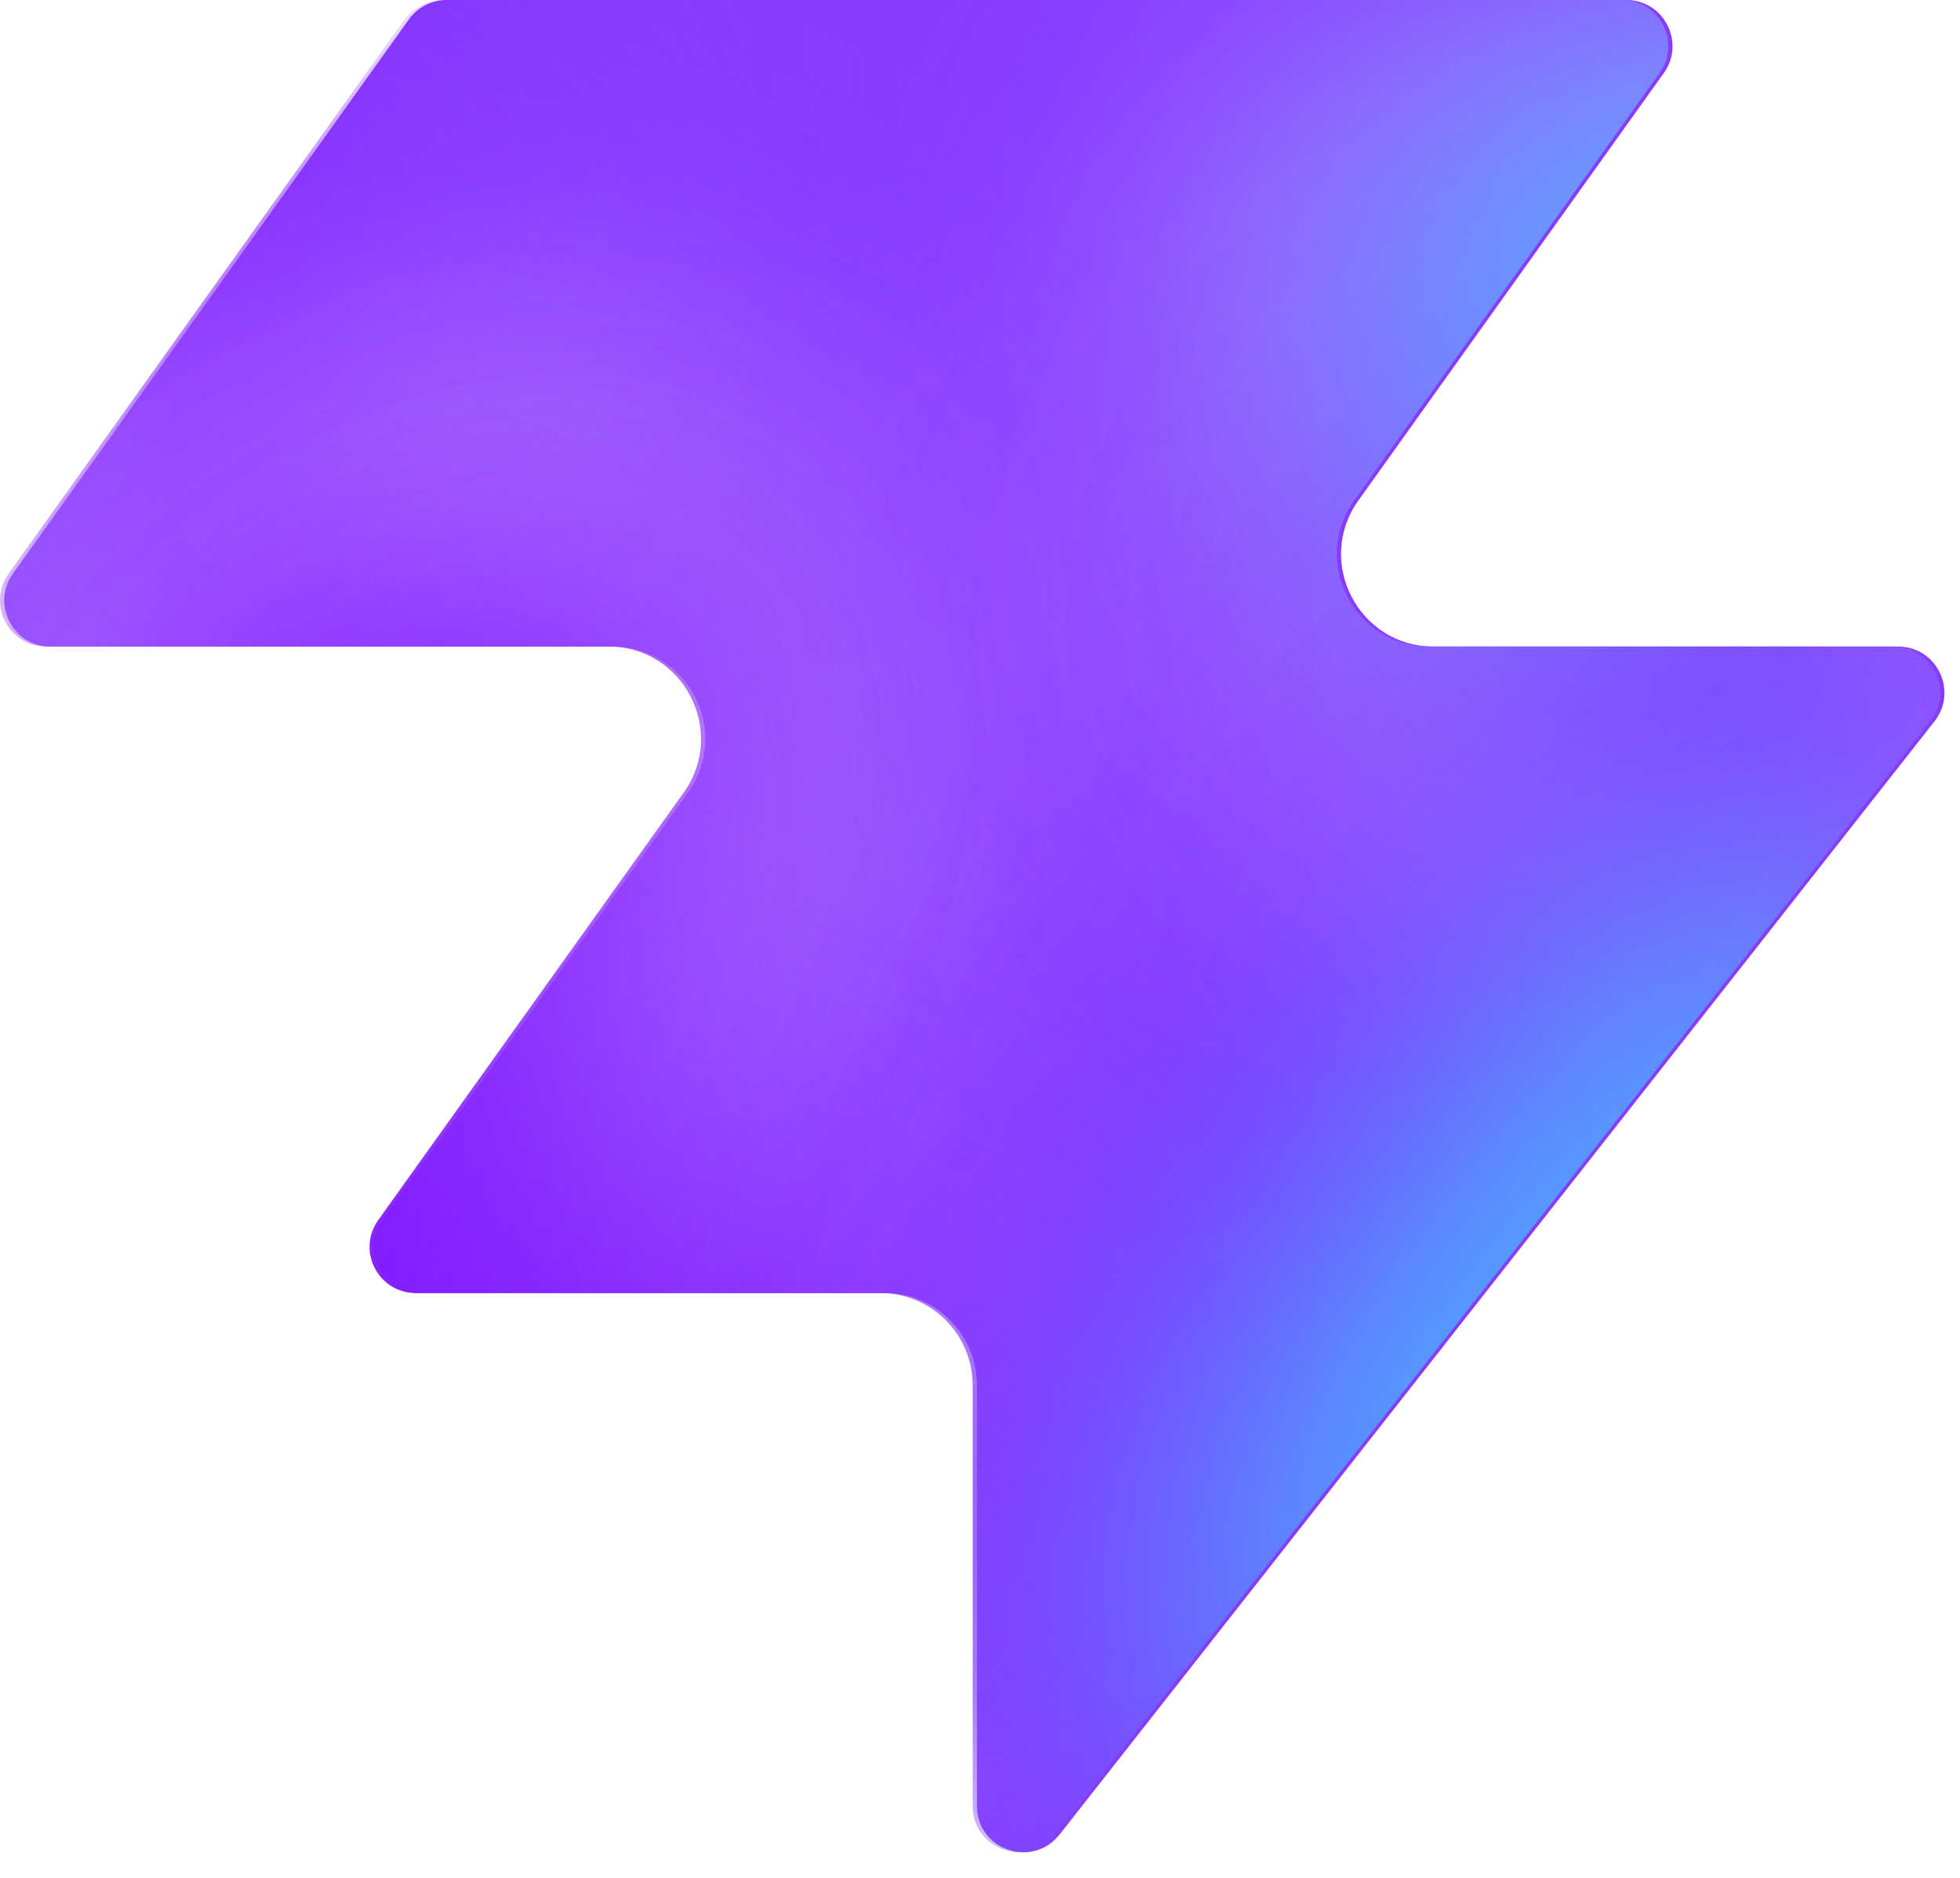
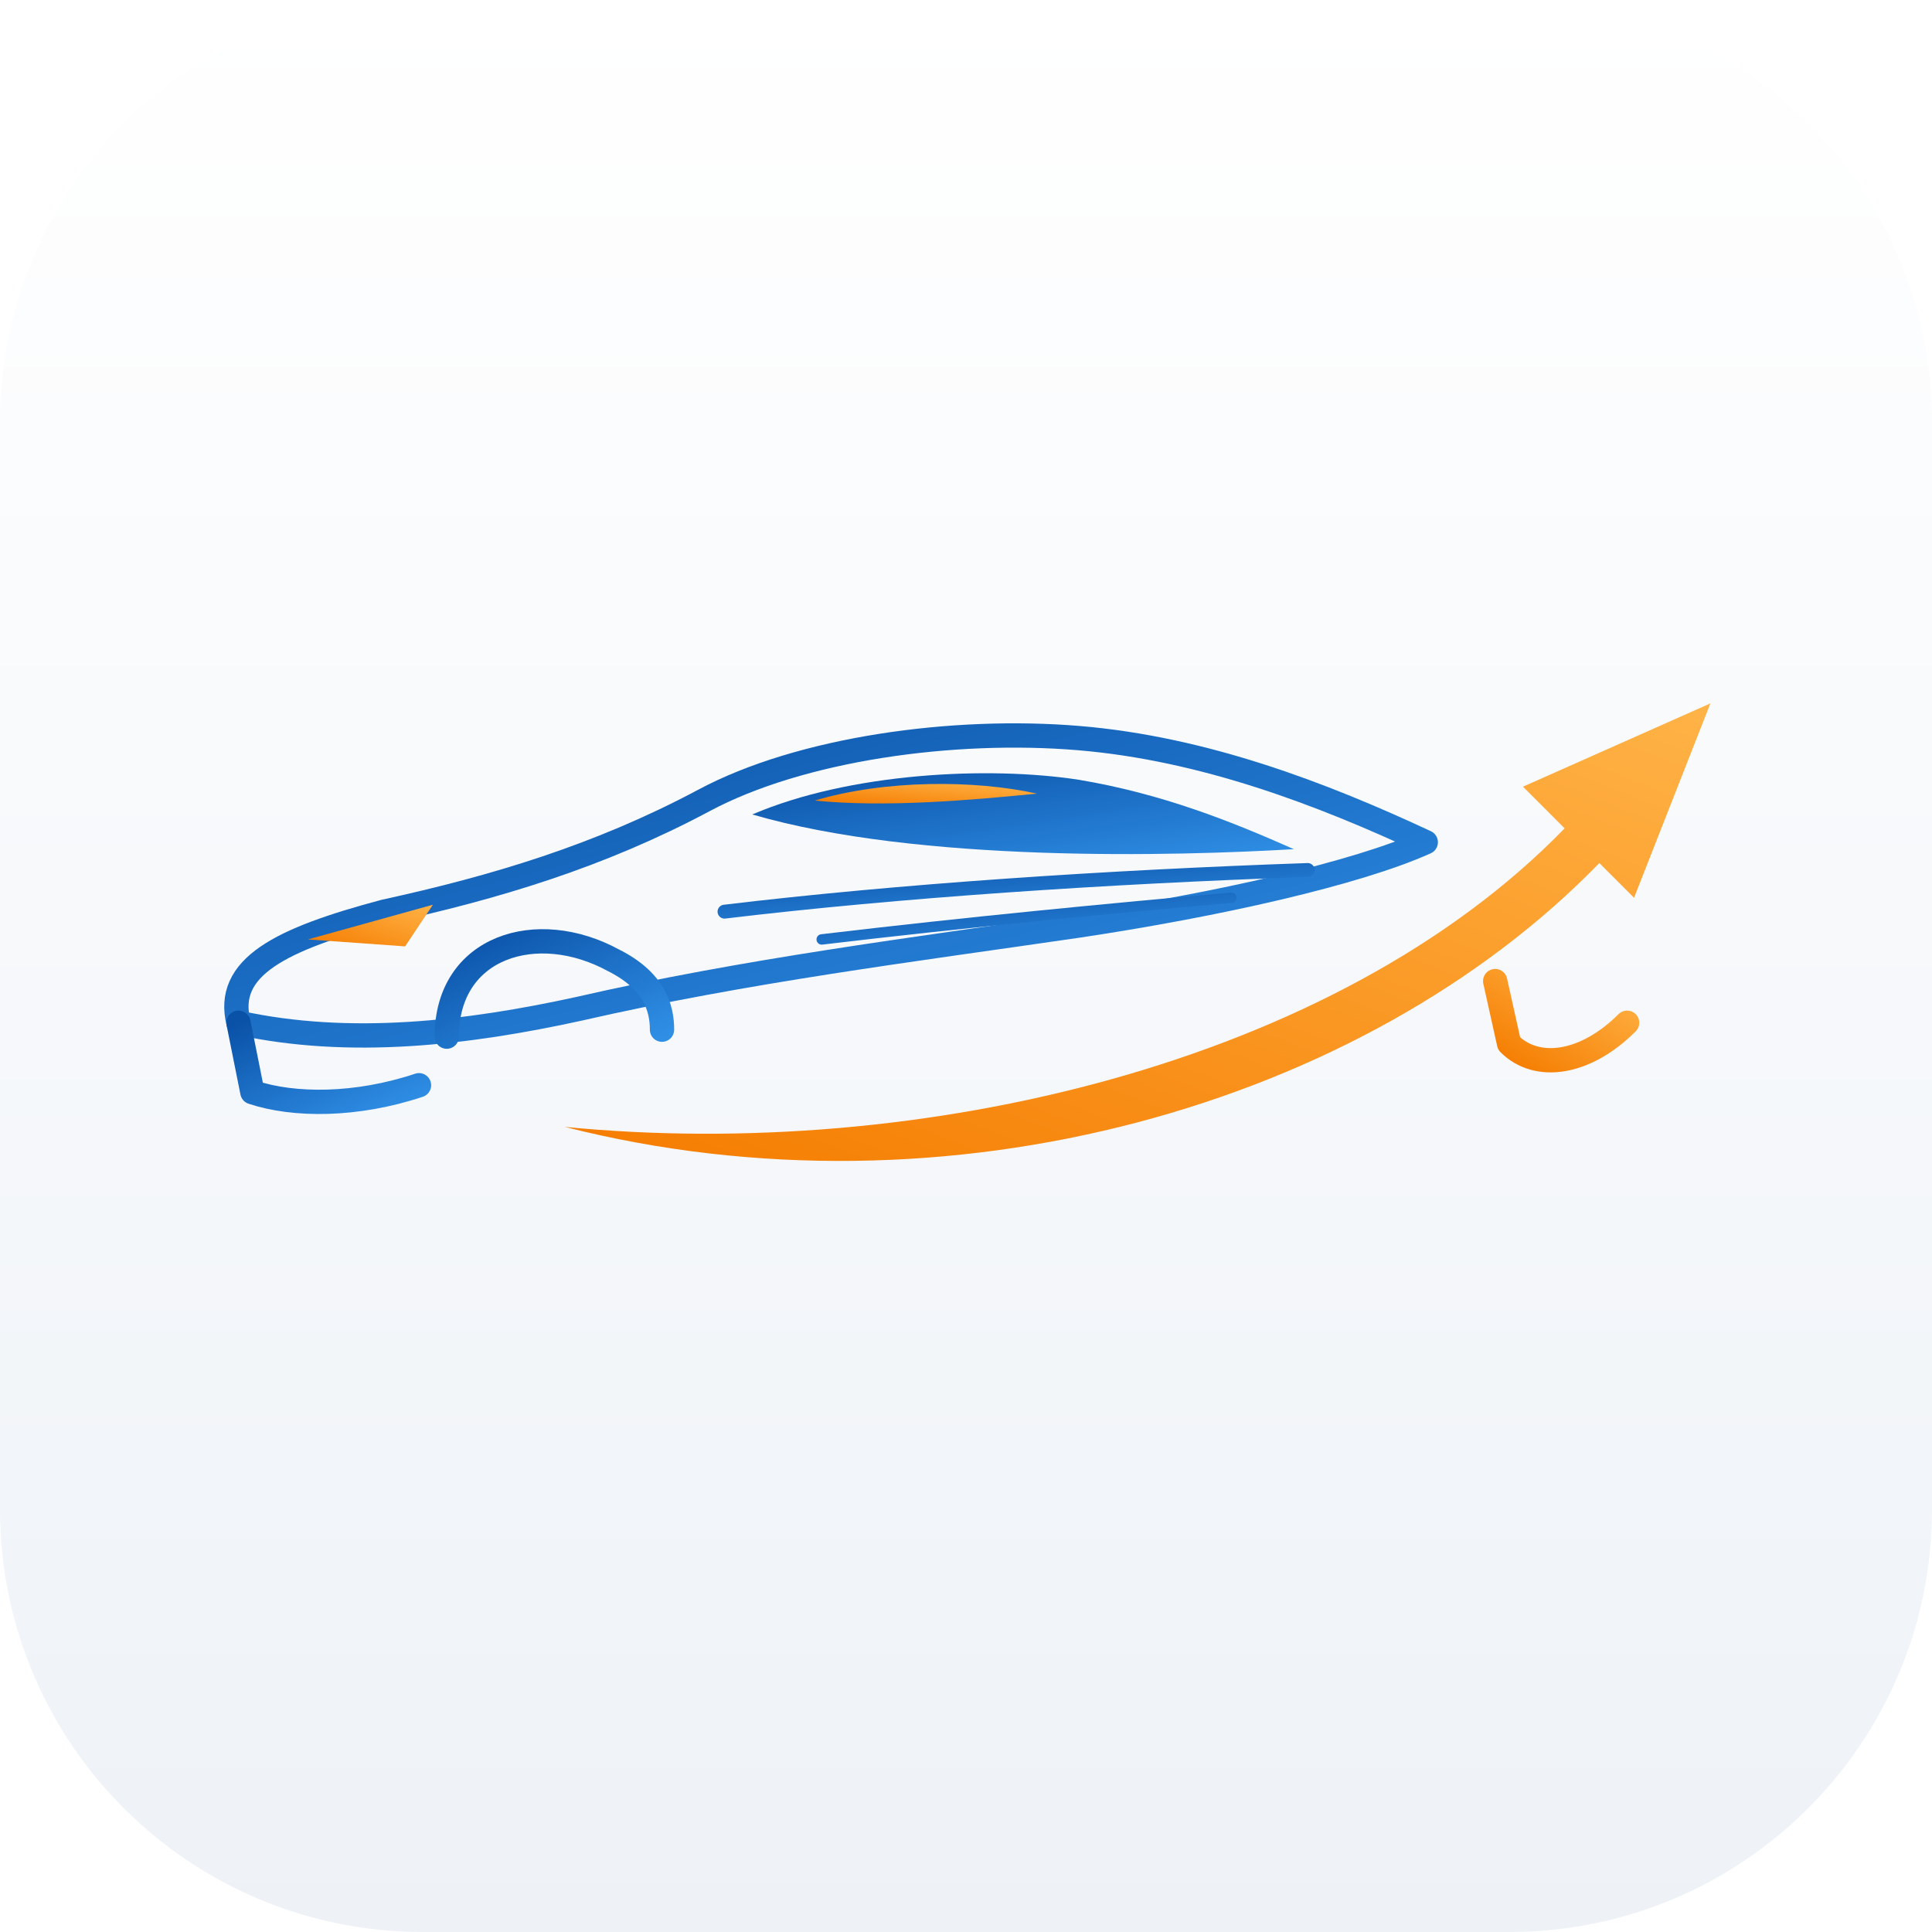
- <svg xmlns="http://www.w3.org/2000/svg" width="48" height="46" fill="none" viewBox="0 0 48 46">
-   <path fill="#863bff" d="M25.946 44.938c-.664.845-2.021.375-2.021-.698V33.937a2.26 2.26 0 0 0-2.262-2.262H10.287c-.92 0-1.456-1.04-.92-1.788l7.48-10.471c1.07-1.497 0-3.578-1.842-3.578H1.237c-.92 0-1.456-1.04-.92-1.788L10.013.474c.214-.297.556-.474.92-.474h28.894c.92 0 1.456 1.04.92 1.788l-7.48 10.471c-1.07 1.498 0 3.579 1.842 3.579h11.377c.943 0 1.473 1.088.89 1.83L25.947 44.94z" style="fill:#863bff;fill:color(display-p3 .525 .23 1);fill-opacity:1" />
-   <mask id="a" width="48" height="46" x="0" y="0" maskUnits="userSpaceOnUse" style="mask-type:alpha">
-     <path fill="#000" d="M25.842 44.938c-.664.844-2.021.375-2.021-.698V33.937a2.26 2.26 0 0 0-2.262-2.262H10.183c-.92 0-1.456-1.04-.92-1.788l7.48-10.471c1.07-1.498 0-3.579-1.842-3.579H1.133c-.92 0-1.456-1.04-.92-1.787L9.91.473c.214-.297.556-.474.92-.474h28.894c.92 0 1.456 1.04.92 1.788l-7.48 10.471c-1.07 1.498 0 3.578 1.842 3.578h11.377c.943 0 1.473 1.088.89 1.832L25.843 44.94z" style="fill:#000;fill-opacity:1" />
-   </mask>
-   <g mask="url(#a)">
-     <g filter="url(#b)">
-       <ellipse cx="5.508" cy="14.704" fill="#ede6ff" rx="5.508" ry="14.704" style="fill:#ede6ff;fill:color(display-p3 .927 .903 1);fill-opacity:1" transform="matrix(.00324 1 1 -.00324 -4.47 31.516)" />
-     </g>
-     <g filter="url(#c)">
-       <ellipse cx="10.399" cy="29.851" fill="#ede6ff" rx="10.399" ry="29.851" style="fill:#ede6ff;fill:color(display-p3 .927 .903 1);fill-opacity:1" transform="matrix(.00324 1 1 -.00324 -39.328 7.883)" />
-     </g>
-     <g filter="url(#d)">
-       <ellipse cx="5.508" cy="30.487" fill="#7e14ff" rx="5.508" ry="30.487" style="fill:#7e14ff;fill:color(display-p3 .492 .077 1);fill-opacity:1" transform="rotate(89.814 -25.913 -14.639)scale(1 -1)" />
-     </g>
-     <g filter="url(#e)">
-       <ellipse cx="5.508" cy="30.599" fill="#7e14ff" rx="5.508" ry="30.599" style="fill:#7e14ff;fill:color(display-p3 .492 .077 1);fill-opacity:1" transform="rotate(89.814 -32.644 -3.334)scale(1 -1)" />
-     </g>
-     <g filter="url(#f)">
-       <ellipse cx="5.508" cy="30.599" fill="#7e14ff" rx="5.508" ry="30.599" style="fill:#7e14ff;fill:color(display-p3 .492 .077 1);fill-opacity:1" transform="matrix(.00324 1 1 -.00324 -34.34 30.47)" />
-     </g>
-     <g filter="url(#g)">
-       <ellipse cx="14.072" cy="22.078" fill="#ede6ff" rx="14.072" ry="22.078" style="fill:#ede6ff;fill:color(display-p3 .927 .903 1);fill-opacity:1" transform="rotate(93.35 24.506 48.493)scale(-1 1)" />
-     </g>
-     <g filter="url(#h)">
-       <ellipse cx="3.47" cy="21.501" fill="#7e14ff" rx="3.47" ry="21.501" style="fill:#7e14ff;fill:color(display-p3 .492 .077 1);fill-opacity:1" transform="rotate(89.009 28.708 47.59)scale(-1 1)" />
-     </g>
-     <g filter="url(#i)">
-       <ellipse cx="3.47" cy="21.501" fill="#7e14ff" rx="3.47" ry="21.501" style="fill:#7e14ff;fill:color(display-p3 .492 .077 1);fill-opacity:1" transform="rotate(89.009 28.708 47.59)scale(-1 1)" />
-     </g>
-     <g filter="url(#j)">
-       <ellipse cx=".387" cy="8.972" fill="#7e14ff" rx="4.407" ry="29.108" style="fill:#7e14ff;fill:color(display-p3 .492 .077 1);fill-opacity:1" transform="rotate(39.51 .387 8.972)" />
-     </g>
-     <g filter="url(#k)">
-       <ellipse cx="47.523" cy="-6.092" fill="#7e14ff" rx="4.407" ry="29.108" style="fill:#7e14ff;fill:color(display-p3 .492 .077 1);fill-opacity:1" transform="rotate(37.892 47.523 -6.092)" />
-     </g>
-     <g filter="url(#l)">
-       <ellipse cx="41.412" cy="6.333" fill="#47bfff" rx="5.971" ry="9.665" style="fill:#47bfff;fill:color(display-p3 .28 .748 1);fill-opacity:1" transform="rotate(37.892 41.412 6.333)" />
-     </g>
-     <g filter="url(#m)">
-       <ellipse cx="-1.879" cy="38.332" fill="#7e14ff" rx="4.407" ry="29.108" style="fill:#7e14ff;fill:color(display-p3 .492 .077 1);fill-opacity:1" transform="rotate(37.892 -1.88 38.332)" />
-     </g>
-     <g filter="url(#n)">
-       <ellipse cx="-1.879" cy="38.332" fill="#7e14ff" rx="4.407" ry="29.108" style="fill:#7e14ff;fill:color(display-p3 .492 .077 1);fill-opacity:1" transform="rotate(37.892 -1.88 38.332)" />
-     </g>
-     <g filter="url(#o)">
-       <ellipse cx="35.651" cy="29.907" fill="#7e14ff" rx="4.407" ry="29.108" style="fill:#7e14ff;fill:color(display-p3 .492 .077 1);fill-opacity:1" transform="rotate(37.892 35.651 29.907)" />
-     </g>
-     <g filter="url(#p)">
-       <ellipse cx="38.418" cy="32.4" fill="#47bfff" rx="5.971" ry="15.297" style="fill:#47bfff;fill:color(display-p3 .28 .748 1);fill-opacity:1" transform="rotate(37.892 38.418 32.4)" />
+ <svg xmlns="http://www.w3.org/2000/svg" width="512" height="512" viewBox="0 0 512 512">
+   <defs>
+     <linearGradient id="og" x1="0" y1="1" x2="1" y2="0">
+       <stop offset="0" stop-color="#F57C00" />
+       <stop offset="1" stop-color="#FFB347" />
+     </linearGradient>
+     <linearGradient id="bg" x1="0" y1="0" x2="1" y2="1">
+       <stop offset="0" stop-color="#0A52A8" />
+       <stop offset="1" stop-color="#2F8FE5" />
+     </linearGradient>
+   </defs>
+   <defs>
+     <linearGradient id="card" x1="0" y1="0" x2="0" y2="1">
+       <stop offset="0" stop-color="#FFFFFF" />
+       <stop offset="1" stop-color="#EEF2F7" />
+     </linearGradient>
+   </defs>
+   <rect width="512" height="512" rx="112" fill="url(#card)" />
+   <g transform="translate(54 168) scale(0.92)">
+     <g id="mark">
+       <path d="M10 112 C6 96 22 88 52 80 C84 73 114 64 144 48 C172 33 216 27 252 30 C288 33 322 46 352 60 C332 69 292 78 252 84 C204 91 156 97 108 108 C76 115 42 119 10 112 Z" fill="none" stroke="url(#bg)" stroke-width="7" stroke-linejoin="round" />
+       <path d="M10 112 L14 132 C26 136 44 136 62 130" fill="none" stroke="url(#bg)" stroke-width="7" stroke-linecap="round" stroke-linejoin="round" />
+       <path d="M70 116 C70 90 96 82 118 94 C130 100 132 108 132 114" fill="none" stroke="url(#bg)" stroke-width="7" stroke-linecap="round" />
+       <path d="M158 52 C186 40 226 38 252 42 C276 46 296 54 314 62 C280 64 206 66 158 52 Z" fill="url(#bg)" />
+       <path d="M150 80 C200 74 260 70 318 68" fill="none" stroke="url(#bg)" stroke-width="4" stroke-linecap="round" />
+       <path d="M178 88 C220 83 262 79 296 76" fill="none" stroke="url(#bg)" stroke-width="3" stroke-linecap="round" />
+       <path d="M30 88 L66 78 L58 90 Z" fill="url(#og)" />
+       <path d="M176 48 C196 42 222 42 240 46 C220 48 196 50 176 48 Z" fill="url(#og)" />
+       <path d="M104 142 C206 152 326 124 392 56 L380 44 L434 20 L412 76 L402 66 C334 136 214 170 104 142 Z" fill="url(#og)" />
+       <path d="M372 100 L376 118 C384 126 398 124 410 112" fill="none" stroke="url(#og)" stroke-width="7" stroke-linecap="round" stroke-linejoin="round" />
    </g>
  </g>
-   <defs>
-     <filter id="b" width="60.045" height="41.654" x="-19.77" y="16.149" color-interpolation-filters="sRGB" filterUnits="userSpaceOnUse">
-       <feFlood flood-opacity="0" result="BackgroundImageFix" />
-       <feBlend in="SourceGraphic" in2="BackgroundImageFix" result="shape" />
-       <feGaussianBlur result="effect1_foregroundBlur_2002_17158" stdDeviation="7.659" />
-     </filter>
-     <filter id="c" width="90.34" height="51.437" x="-54.613" y="-7.533" color-interpolation-filters="sRGB" filterUnits="userSpaceOnUse">
-       <feFlood flood-opacity="0" result="BackgroundImageFix" />
-       <feBlend in="SourceGraphic" in2="BackgroundImageFix" result="shape" />
-       <feGaussianBlur result="effect1_foregroundBlur_2002_17158" stdDeviation="7.659" />
-     </filter>
-     <filter id="d" width="79.355" height="29.4" x="-49.64" y="2.03" color-interpolation-filters="sRGB" filterUnits="userSpaceOnUse">
-       <feFlood flood-opacity="0" result="BackgroundImageFix" />
-       <feBlend in="SourceGraphic" in2="BackgroundImageFix" result="shape" />
-       <feGaussianBlur result="effect1_foregroundBlur_2002_17158" stdDeviation="4.596" />
-     </filter>
-     <filter id="e" width="79.579" height="29.4" x="-45.045" y="20.029" color-interpolation-filters="sRGB" filterUnits="userSpaceOnUse">
-       <feFlood flood-opacity="0" result="BackgroundImageFix" />
-       <feBlend in="SourceGraphic" in2="BackgroundImageFix" result="shape" />
-       <feGaussianBlur result="effect1_foregroundBlur_2002_17158" stdDeviation="4.596" />
-     </filter>
-     <filter id="f" width="79.579" height="29.4" x="-43.513" y="21.178" color-interpolation-filters="sRGB" filterUnits="userSpaceOnUse">
-       <feFlood flood-opacity="0" result="BackgroundImageFix" />
-       <feBlend in="SourceGraphic" in2="BackgroundImageFix" result="shape" />
-       <feGaussianBlur result="effect1_foregroundBlur_2002_17158" stdDeviation="4.596" />
-     </filter>
-     <filter id="g" width="74.749" height="58.852" x="15.756" y="-17.901" color-interpolation-filters="sRGB" filterUnits="userSpaceOnUse">
-       <feFlood flood-opacity="0" result="BackgroundImageFix" />
-       <feBlend in="SourceGraphic" in2="BackgroundImageFix" result="shape" />
-       <feGaussianBlur result="effect1_foregroundBlur_2002_17158" stdDeviation="7.659" />
-     </filter>
-     <filter id="h" width="61.377" height="25.362" x="23.548" y="2.284" color-interpolation-filters="sRGB" filterUnits="userSpaceOnUse">
-       <feFlood flood-opacity="0" result="BackgroundImageFix" />
-       <feBlend in="SourceGraphic" in2="BackgroundImageFix" result="shape" />
-       <feGaussianBlur result="effect1_foregroundBlur_2002_17158" stdDeviation="4.596" />
-     </filter>
-     <filter id="i" width="61.377" height="25.362" x="23.548" y="2.284" color-interpolation-filters="sRGB" filterUnits="userSpaceOnUse">
-       <feFlood flood-opacity="0" result="BackgroundImageFix" />
-       <feBlend in="SourceGraphic" in2="BackgroundImageFix" result="shape" />
-       <feGaussianBlur result="effect1_foregroundBlur_2002_17158" stdDeviation="4.596" />
-     </filter>
-     <filter id="j" width="56.045" height="63.649" x="-27.636" y="-22.853" color-interpolation-filters="sRGB" filterUnits="userSpaceOnUse">
-       <feFlood flood-opacity="0" result="BackgroundImageFix" />
-       <feBlend in="SourceGraphic" in2="BackgroundImageFix" result="shape" />
-       <feGaussianBlur result="effect1_foregroundBlur_2002_17158" stdDeviation="4.596" />
-     </filter>
-     <filter id="k" width="54.814" height="64.646" x="20.116" y="-38.415" color-interpolation-filters="sRGB" filterUnits="userSpaceOnUse">
-       <feFlood flood-opacity="0" result="BackgroundImageFix" />
-       <feBlend in="SourceGraphic" in2="BackgroundImageFix" result="shape" />
-       <feGaussianBlur result="effect1_foregroundBlur_2002_17158" stdDeviation="4.596" />
-     </filter>
-     <filter id="l" width="33.541" height="35.313" x="24.641" y="-11.323" color-interpolation-filters="sRGB" filterUnits="userSpaceOnUse">
-       <feFlood flood-opacity="0" result="BackgroundImageFix" />
-       <feBlend in="SourceGraphic" in2="BackgroundImageFix" result="shape" />
-       <feGaussianBlur result="effect1_foregroundBlur_2002_17158" stdDeviation="4.596" />
-     </filter>
-     <filter id="m" width="54.814" height="64.646" x="-29.286" y="6.009" color-interpolation-filters="sRGB" filterUnits="userSpaceOnUse">
-       <feFlood flood-opacity="0" result="BackgroundImageFix" />
-       <feBlend in="SourceGraphic" in2="BackgroundImageFix" result="shape" />
-       <feGaussianBlur result="effect1_foregroundBlur_2002_17158" stdDeviation="4.596" />
-     </filter>
-     <filter id="n" width="54.814" height="64.646" x="-29.286" y="6.009" color-interpolation-filters="sRGB" filterUnits="userSpaceOnUse">
-       <feFlood flood-opacity="0" result="BackgroundImageFix" />
-       <feBlend in="SourceGraphic" in2="BackgroundImageFix" result="shape" />
-       <feGaussianBlur result="effect1_foregroundBlur_2002_17158" stdDeviation="4.596" />
-     </filter>
-     <filter id="o" width="54.814" height="64.646" x="8.244" y="-2.416" color-interpolation-filters="sRGB" filterUnits="userSpaceOnUse">
-       <feFlood flood-opacity="0" result="BackgroundImageFix" />
-       <feBlend in="SourceGraphic" in2="BackgroundImageFix" result="shape" />
-       <feGaussianBlur result="effect1_foregroundBlur_2002_17158" stdDeviation="4.596" />
-     </filter>
-     <filter id="p" width="39.409" height="43.623" x="18.713" y="10.588" color-interpolation-filters="sRGB" filterUnits="userSpaceOnUse">
-       <feFlood flood-opacity="0" result="BackgroundImageFix" />
-       <feBlend in="SourceGraphic" in2="BackgroundImageFix" result="shape" />
-       <feGaussianBlur result="effect1_foregroundBlur_2002_17158" stdDeviation="4.596" />
-     </filter>
-   </defs>
</svg>
